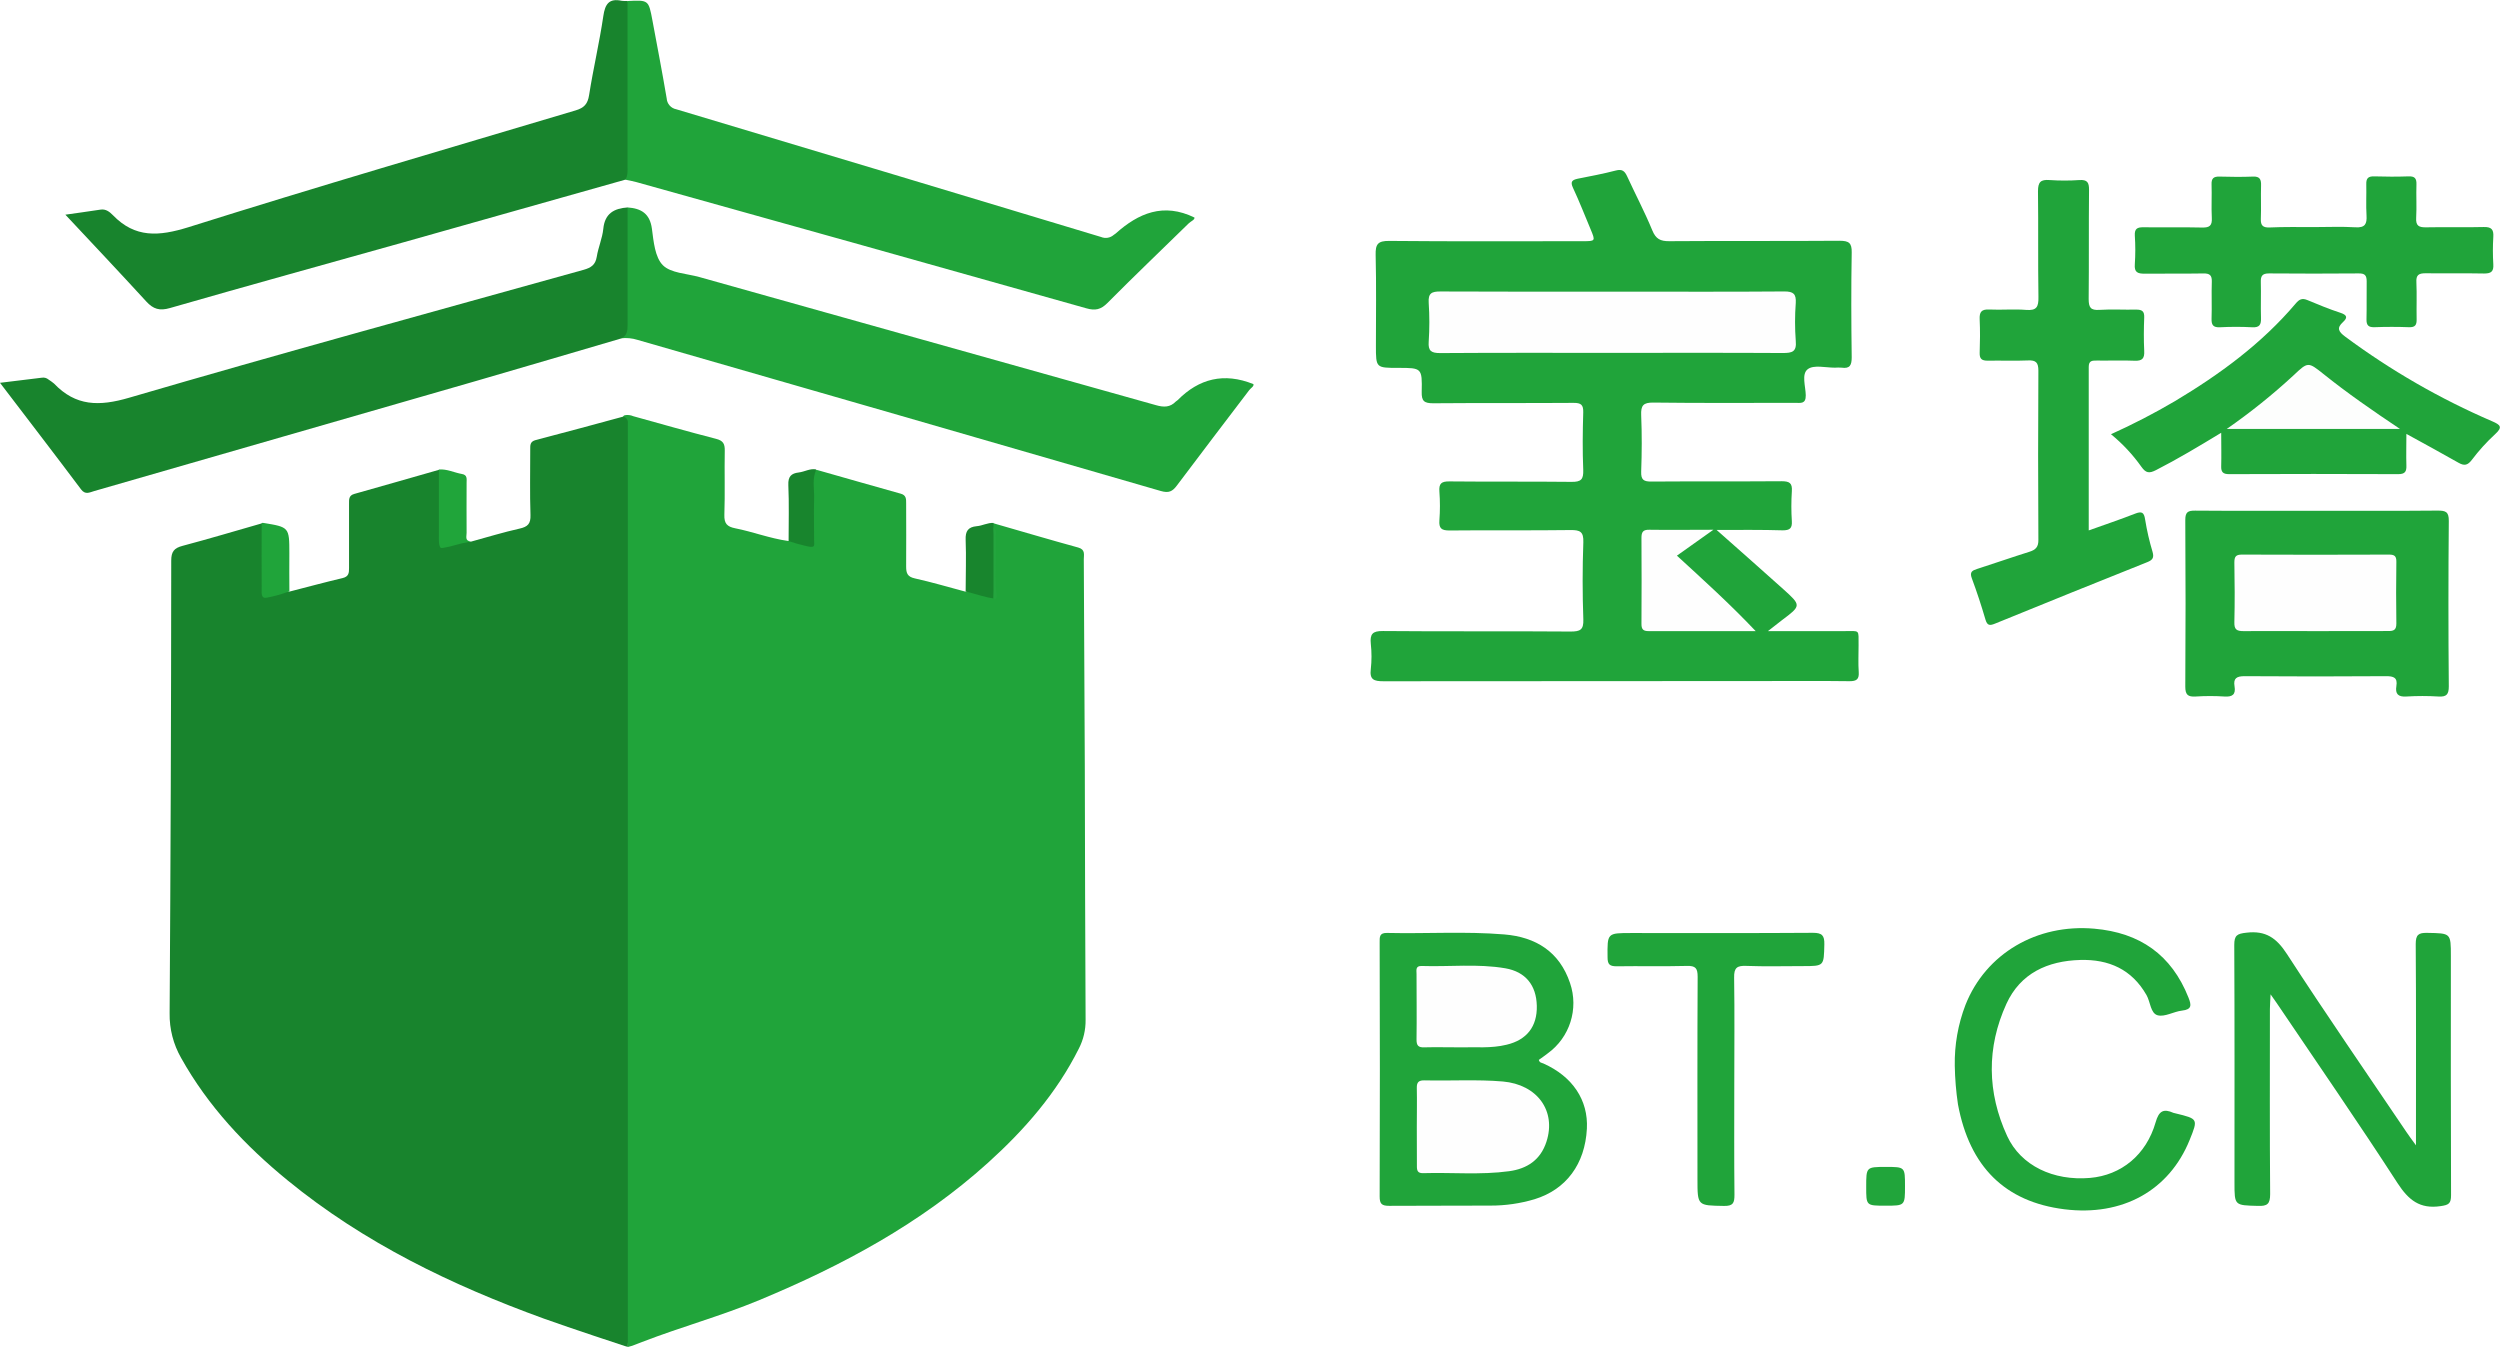
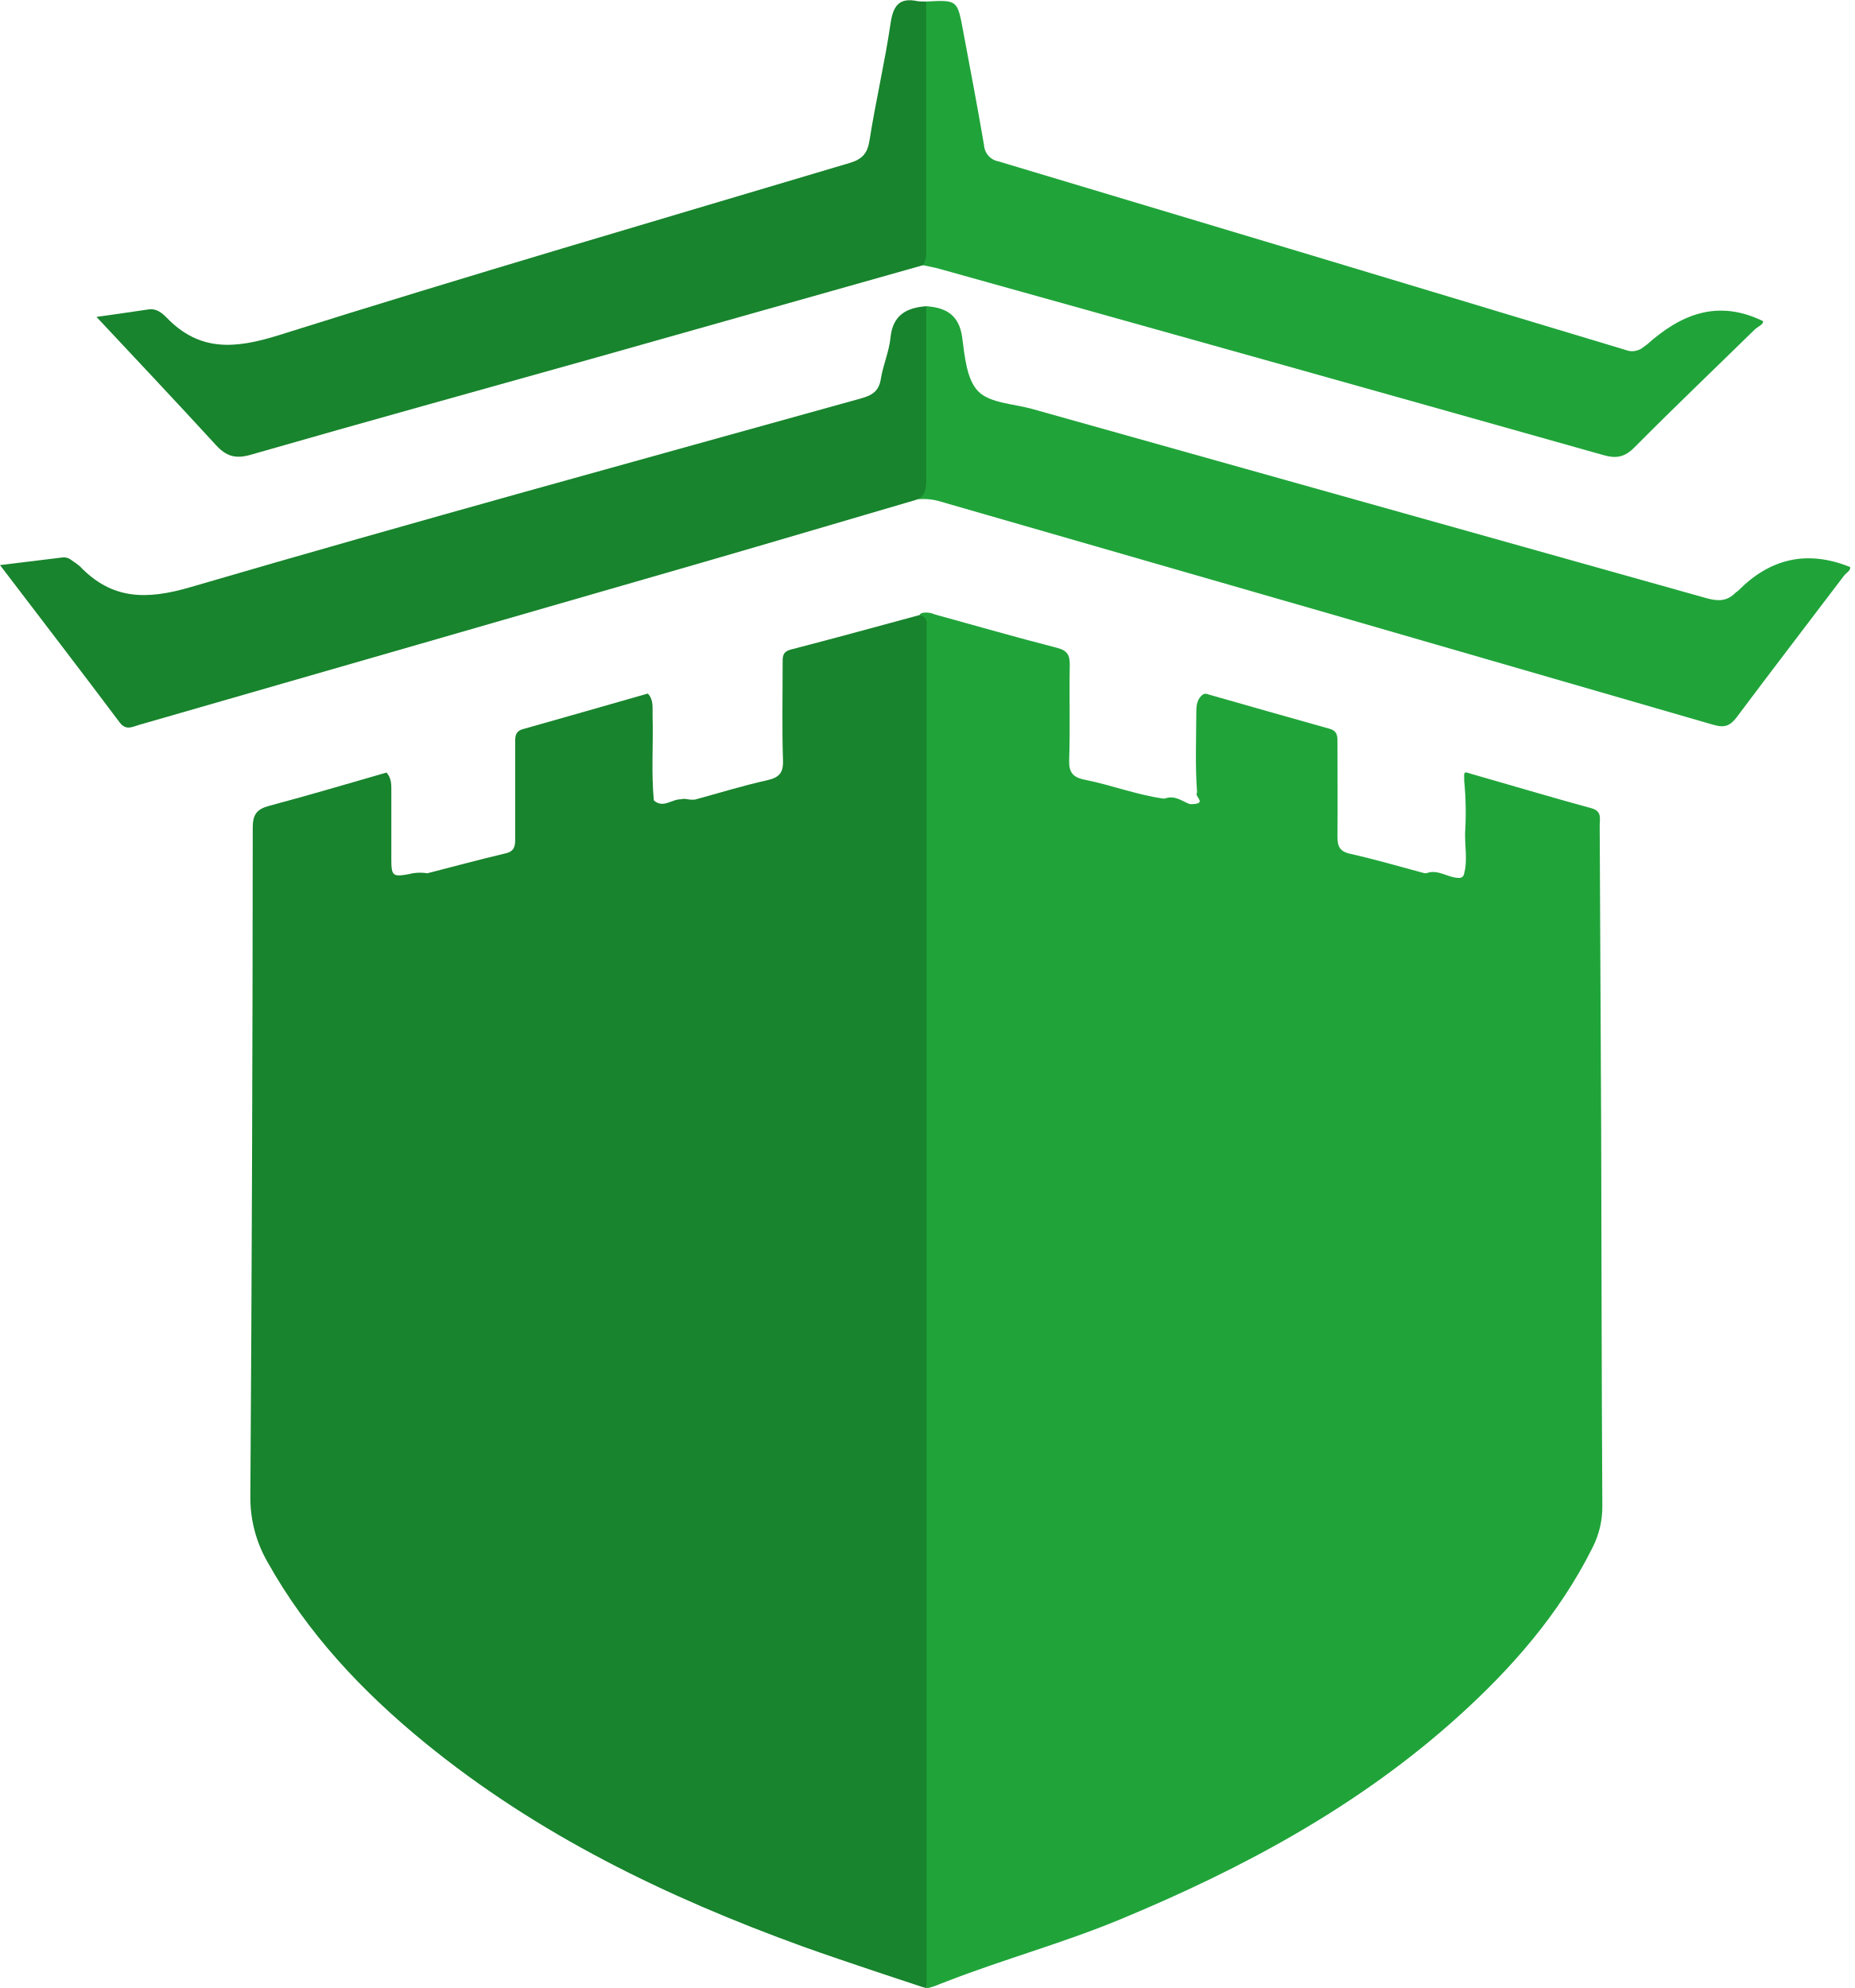
- <svg xmlns="http://www.w3.org/2000/svg" viewBox="0 0 822.27 442.95">
+ <svg xmlns="http://www.w3.org/2000/svg" viewBox="0 0 413.27 442.95">
  <defs>
    <style>
            .a{fill:#20a43a;}.b{fill:#18842d;}.c{fill:#18852d;}.d{fill:#20a53a;}.e{fill:#21a53b;}.f{fill:#24a53e;}.g{fill:#fefefe;}.h{fill:#fdfefd;}
        </style>
  </defs>
  <path class="a" d="M206.36,441.93a22.57,22.57,0,0,1-1.22-6.14q0-23.24,0-46.47,0-121.24,0-242.5c0-3.06,0-6.11-.35-9.16a1,1,0,0,1,.67-1.08,4.71,4.71,0,0,1,2.82.31c9.08,2.51,18.13,5.11,27.25,7.45,2.35.6,2.89,1.67,2.85,3.89-.13,7,.11,14.06-.13,21.08-.09,2.86.85,3.91,3.58,4.45,5.8,1.15,11.37,3.31,17.26,4.15a1.06,1.06,0,0,0,.5,0c2.16-.74,3.56.44,5.34,1.18a1.15,1.15,0,0,0,.41.08c4,0,.63-1.76,1.41-2.57-.44-6-.19-12-.17-17.92,0-1.5.16-3,1.49-3.94a1,1,0,0,1,.84-.12c9.13,2.6,18.25,5.21,27.4,7.77,1.81.51,1.73,1.81,1.73,3.23,0,6.91.06,13.82,0,20.72,0,2.21.43,3.36,2.85,3.9,5.51,1.23,10.95,2.83,16.41,4.29a1.16,1.16,0,0,0,.64,0c2.58-.93,4.83,1.15,7.31,1.08a1,1,0,0,0,.95-.73c.9-3.1.19-6.27.28-9.4a72.46,72.46,0,0,0-.22-11.69c0-.26.06-.5,0-.74-.08-1.32.49-.94,1.29-.71,9,2.58,18,5.26,27.09,7.75,2.42.67,1.82,2.38,1.83,3.88q.19,34,.33,68c.09,27.83.09,55.67.26,83.5a20,20,0,0,1-2.21,9.4c-7.33,14.66-17.89,26.75-29.94,37.62-22.08,19.92-47.84,33.77-75.11,45.1-12.67,5.27-25.76,8.83-38.66,13.82-1.1.43-1.38.55-1.51.58l-.3.12a15.83,15.83,0,0,1-2.81.92" />
  <path class="b" d="M204.85,137.06a1.83,1.83,0,0,1,1.65,2.12c0,1.13,0,2.27,0,3.4V443l-1-.28s-17.77-5.83-26.56-9c-30.35-11-59.19-24.91-84.37-45.51-13.95-11.41-26.14-24.38-35-40.25a28.69,28.69,0,0,1-3.78-14.69q.49-74.44.53-148.88c0-2.94.93-4.12,3.7-4.85,8.74-2.32,17.4-4.91,26.09-7.4h0c1.26,1.33,1.08,3,1.09,4.63,0,4.9,0,9.8,0,14.7,0,3.72.34,3.94,3.91,3.3a9.78,9.78,0,0,1,4.1-.19h0c5.83-1.49,11.64-3.07,17.49-4.45,2-.48,2.12-1.69,2.1-3.33,0-7,0-14.07,0-21.1,0-1.42-.11-2.73,1.72-3.24,9.29-2.61,18.56-5.28,27.84-7.93h0c1.37,1.45,1,3.28,1.06,5,.18,6.27-.32,12.56.28,18.82h0c2.09,1.84,4-.31,6-.25,1.07-.32,1.58.22,3.2.05,5.34-1.46,10.64-3.09,16-4.29,2.69-.6,3.68-1.59,3.58-4.47-.24-7.17-.07-14.36-.08-21.55,0-1.41-.11-2.61,1.82-3.11C185.88,142.23,195.36,139.62,204.85,137.06Z" />
-   <path class="a" d="M564.6,174.3c7.81,6.93,14.89,13.14,21.89,19.44,6,5.4,6,5.45-.38,10.23-1.28,1-2.52,2-4.62,3.61,9,0,17,0,24.94,0,5.51,0,4.81-.73,4.87,4.78,0,2.89-.15,5.8.05,8.69.16,2.37-.7,3-3,3-9.2-.12-18.42-.05-27.63-.05q-62.82,0-125.66.07c-3.16,0-4.64-.5-4.19-4a37.85,37.85,0,0,0,0-8.31c-.31-3.19.52-4.25,4-4.21,20.57.19,41.13,0,61.7.17,3.19,0,4.32-.56,4.2-4-.3-8.43-.3-16.89,0-25.33.13-3.53-1.07-4.09-4.25-4.05-13.24.18-26.49,0-39.74.14-2.64,0-3.55-.65-3.35-3.34a63.42,63.42,0,0,0,0-9.45c-.2-2.64.62-3.38,3.3-3.35,13.37.14,26.75,0,40.12.15,3.2.05,4-.81,3.89-3.94-.26-6.29-.19-12.61,0-18.9.07-2.51-.71-3.15-3.17-3.14-15.39.11-30.78,0-46.17.13-3,0-3.86-.73-3.79-3.75.18-7.89,0-7.89-7.71-7.89-7.35,0-7.35,0-7.35-7.26,0-9.95.16-19.92-.09-29.87-.09-3.56.72-4.67,4.48-4.63,21.2.2,42.4.1,63.59.09,4.27,0,4.27,0,2.6-4-1.9-4.53-3.68-9.1-5.76-13.55-.94-2-.32-2.59,1.55-3,4.19-.83,8.41-1.62,12.55-2.7,2.07-.55,2.91.19,3.71,1.92,2.73,5.94,5.79,11.73,8.27,17.76,1.17,2.85,2.66,3.59,5.59,3.57,18.68-.14,37.35,0,56-.14,3.08,0,4.08.7,4,3.91-.2,11.47-.15,22.94,0,34.41,0,2.55-.56,3.82-3.3,3.42a15.64,15.64,0,0,0-2.27,0c-3,0-6.86-1-8.85.47-2.18,1.6-.73,5.66-.69,8.62s-1.74,2.48-3.48,2.48c-15.52,0-31,.11-46.55-.09-3.42-.05-4.24.93-4.1,4.19.26,6.16.22,12.35,0,18.52-.1,2.76.87,3.29,3.42,3.27,14.26-.11,28.51,0,42.77-.11,2.62,0,3.56.62,3.36,3.32a76.77,76.77,0,0,0,0,9.83c.14,2.35-.69,3-3,3C579.5,174.22,572.59,174.3,564.6,174.3Z" />
  <path class="a" d="M206.42,68.23c4.46.31,7.33,2,8,7,.55,4.2,1,9.39,3.6,12s7.88,2.74,12,3.89q75.12,21.06,150.21,42.15c2.56.73,4.62.74,6.51-1.21.17-.18.43-.27.6-.45,7-7.08,15.24-9.18,24.92-5.27.25.73-.85,1.27-1.4,2-7.91,10.44-15.9,20.83-23.75,31.32-1.48,2-2.69,2.59-5.29,1.84q-86-24.94-172.09-49.7a13.12,13.12,0,0,0-5.55-.52c1.41-4.5,1-9.13,1-13.73,0-8,0-16,0-24C205.23,71.74,205.07,69.81,206.42,68.23Z" />
  <path class="b" d="M206.42,68.23c0,12.89,0,25.77,0,38.65,0,2-.2,3.66-2.28,4.49-15.71,4.6-31.4,9.26-47.12,13.81Q94,143.38,31,161.51c-1.54.44-2.92,1.33-4.34-.55C18,149.41,9.16,137.94,0,125.91l13.83-1.69a2.67,2.67,0,0,1,2.11.6,19.51,19.51,0,0,1,1.83,1.33c7.14,7.49,14.83,7.56,24.69,4.67,49.68-14.53,99.61-28.18,149.48-42.07,2.43-.68,3.91-1.62,4.34-4.3.49-3.1,1.84-6.09,2.15-9.19C198.92,70.2,202,68.54,206.42,68.23Z" />
  <path class="a" d="M206.4.34c6.92-.36,6.93-.36,8.19,6.39,1.59,8.54,3.24,17.07,4.69,25.64a3.88,3.88,0,0,0,3.15,3.57q69.87,20.91,139.7,42a4,4,0,0,0,4.2-.69c.19-.17.43-.27.62-.44,7.5-6.71,15.73-10.23,25.92-5.26.13.76-1.18,1.21-1.91,1.93C382.05,82.2,373,90.83,364.23,99.67c-2.15,2.16-4,2.57-6.9,1.74q-73.95-20.86-148-41.51c-1.21-.34-2.46-.55-3.68-.81a7.17,7.17,0,0,1-.51-3.69c0-16.44,0-32.88,0-49.33C205.22,4.11,204.86,2,206.4.34Z" />
  <path class="b" d="M206.4.34q0,27.18,0,54.36c0,1.5.16,3-.72,4.39Q169.33,69.35,133,79.62c-25.69,7.22-51.42,14.31-77.07,21.69-3.43,1-5.51.37-7.81-2.14-8.93-9.74-18-19.35-26.62-28.56,2.81-.4,7.22-1,11.61-1.67,1.75-.26,3,.8,4,1.81,7.32,7.59,15.13,7,24.81,4C104.2,61.43,146.79,49,189.3,36.32c2.81-.84,4-2.09,4.46-5.05,1.37-8.71,3.4-17.31,4.68-26,.58-4,1.92-5.9,6.08-5A14.6,14.6,0,0,0,206.4.34Z" />
-   <path class="a" d="M687,174.46c5.33-1.91,10.31-3.58,15.19-5.49,2.22-.87,3-.55,3.36,1.92A83,83,0,0,0,708,181.54c.54,1.91,0,2.66-1.76,3.36q-25.05,10-50,20.19c-1.68.68-2.59.81-3.21-1.32q-2-6.87-4.49-13.59c-.77-2.07.15-2.54,1.77-3.06,5.74-1.84,11.43-3.83,17.19-5.64,2.08-.65,3-1.61,2.94-4q-.17-27.78,0-55.56c0-2.68-.8-3.49-3.42-3.37-4.4.19-8.83,0-13.24.08-1.93,0-2.71-.56-2.65-2.58.13-3.65.17-7.31,0-11-.12-2.43.58-3.37,3.15-3.25,4,.2,8.09-.2,12.1.13,3.5.29,4.14-1,4.08-4.25-.18-11.59,0-23.19-.15-34.77,0-3.07.9-3.91,3.82-3.69a71.52,71.52,0,0,0,9.82,0c2.56-.16,3.17.78,3.15,3.22-.12,12,0,23.93-.12,35.9,0,2.79.64,3.77,3.54,3.58,4-.26,8.06,0,12.1-.09,1.91,0,2.71.54,2.63,2.57-.14,3.65-.18,7.32,0,11,.13,2.46-.61,3.35-3.14,3.25-4.15-.18-8.32,0-12.48-.06-1.51,0-2.64,0-2.63,2.12C687,138.48,687,156.22,687,174.46Z" />
-   <path class="a" d="M762.43,168c13.11,0,26.22.06,39.32-.06,2.62,0,3.71.34,3.68,3.4q-.24,27.19,0,54.4c0,2.66-.75,3.51-3.38,3.35a87,87,0,0,0-10.59,0c-2.74.18-3.69-.89-3.27-3.44.45-2.79-.91-3.26-3.41-3.25q-23.25.17-46.51,0c-2.63,0-3.76.69-3.31,3.35s-.68,3.52-3.32,3.34a72.68,72.68,0,0,0-9.45,0c-2.56.16-3.45-.56-3.43-3.3q.18-27.39,0-54.78c0-2.6.88-3.08,3.23-3.06C735.45,168.06,748.94,168,762.43,168Z" />
-   <path class="a" d="M506.13,348.6c.23,1,1,.95,1.51,1.19,9.61,4.29,14.79,12.07,14.3,21.45-.61,11.64-6.82,20-17.2,23.19a50.13,50.13,0,0,1-14.53,2.1c-11.1.07-22.19,0-33.29.08-2.46,0-3.15-.64-3.14-3.12q.14-41.76,0-83.52c0-1.74-.14-3.18,2.43-3.12,12.85.3,25.72-.57,38.55.49,10.39.86,18.17,5.68,21.64,16a20.39,20.39,0,0,1-7.4,23.17C508.06,347.25,507.06,347.94,506.13,348.6Z" />
-   <path class="a" d="M791.48,142.71c0,3.82-.1,7.09,0,10.36.08,2-.42,2.89-2.69,2.88q-27.81-.12-55.62,0c-2,0-2.66-.67-2.6-2.61.1-3.47,0-6.94,0-11-7.43,4.51-14.31,8.64-21.46,12.29-2.22,1.13-3.3,1-4.79-1.1a54.83,54.83,0,0,0-10-10.71,219.69,219.69,0,0,0,21-10.86c14.78-8.84,28.57-18.92,39.78-32.16,1.14-1.36,2.1-1.82,3.8-1.11,3.6,1.5,7.22,3,10.91,4.2,2.11.7,2.44,1.55.86,3-2.22,2-1.52,3.2.68,4.83a241.14,241.14,0,0,0,48.32,27.83c2.82,1.22,3.54,1.94.95,4.3a62.85,62.85,0,0,0-7.59,8.38c-1.38,1.82-2.48,2.06-4.36,1C803.16,149.09,797.55,146.05,791.48,142.71Z" />
-   <path class="a" d="M794.63,376.7v-4.57c0-20.54.07-41.08-.08-61.62,0-3.07.91-3.74,3.79-3.68,7.76.15,7.77,0,7.77,7.62,0,26.21-.05,52.41.06,78.62,0,2.78-.71,3.25-3.47,3.64-6.82,1-10.5-2-14.12-7.55-12.93-20-26.46-39.54-39.77-59.27-.46-.68-.95-1.35-2-2.85-.1,2.25-.22,3.55-.22,4.85,0,20.29-.08,40.58.08,60.86,0,3.23-.92,4-4,3.88-7.72-.21-7.73-.06-7.73-7.61,0-26.08.06-52.16-.07-78.25,0-3.14.94-3.67,4-4,6.34-.76,9.88,1.72,13.31,7,12.81,19.75,26.19,39.12,39.36,58.63C792.31,373.57,793.19,374.71,794.63,376.7Z" />
-   <path class="a" d="M761.09,74.69c4.54,0,9.09-.21,13.62.07,3.18.2,3.83-1.09,3.66-3.9-.21-3.39,0-6.81-.08-10.2-.07-1.95.57-2.71,2.59-2.65,3.78.12,7.57.13,11.35,0,2-.06,2.62.67,2.56,2.63-.13,3.65.12,7.32-.09,11-.16,2.61.87,3.18,3.26,3.13,6.31-.13,12.62.07,18.92-.1,2.52-.06,3.35.73,3.19,3.22a74.18,74.18,0,0,0,0,9.07c.14,2.34-.7,3-3,3-6.43-.13-12.87,0-19.3-.08-2.25,0-3.15.57-3,3,.18,4,0,8.07.08,12.1.05,1.89-.46,2.72-2.53,2.64-3.77-.14-7.57-.14-11.35,0-2,.06-2.65-.66-2.61-2.6.1-4.16,0-8.32.06-12.48,0-2-.63-2.63-2.61-2.61-9.84.07-19.68.09-29.52,0-2.28,0-2.75.91-2.69,2.91.11,3.91-.06,7.82.06,11.72.07,2.19-.44,3.23-2.91,3.08a101.29,101.29,0,0,0-10.6,0c-2.2.1-2.82-.73-2.75-2.83.14-4-.06-8.07.08-12.09.08-2.14-.63-2.82-2.77-2.78-6.43.11-12.87,0-19.3.08-2.34,0-3.46-.44-3.25-3.1a71,71,0,0,0,0-9.45c-.12-2.24.79-2.75,2.85-2.72,6.43.1,12.87-.07,19.3.09,2.47.06,3.31-.66,3.17-3.16-.19-3.64.05-7.31-.08-11-.08-2,.67-2.65,2.61-2.6,3.65.1,7.32.15,11,0,2.32-.11,2.73,1,2.67,2.94-.11,3.66.07,7.32-.07,11-.08,2.13.67,2.86,2.81,2.8C751.25,74.6,756.17,74.68,761.09,74.69Z" />
-   <path class="a" d="M642.94,350.52a53.26,53.26,0,0,1,3.52-20c6.7-16.91,23.5-26.72,42.35-25.07,15,1.31,25.42,8.57,31,22.67,1,2.5,1.13,3.91-2.15,4.28-2.72.31-5.65,2.17-8,1.53s-2.36-4.37-3.65-6.63c-4.84-8.49-12.42-11.82-21.79-11.56-10.72.29-19.69,4.36-24.29,14.42-6.57,14.37-6.36,29.17.24,43.49,4.51,9.79,15.24,14.8,27.23,13.78,10.28-.88,18.53-7.57,21.6-18.29,1.07-3.75,2.57-4.58,5.87-3.11a3.54,3.54,0,0,0,.73.18c7.39,1.8,7.39,1.8,4.6,8.71-6.74,16.68-22.13,25.2-41.21,22.82q-29.25-3.66-35-34.51A97.62,97.62,0,0,1,642.94,350.52Z" />
-   <path class="a" d="M570.42,357.07c0,12-.07,23.94.06,35.91,0,2.67-.42,3.71-3.43,3.66-8.74-.15-8.74,0-8.74-8.84,0-22.18-.06-44.36.06-66.53,0-2.84-.7-3.65-3.55-3.57-7.69.2-15.39,0-23.08.12-2.29,0-3-.6-3-2.94-.08-8-.18-8,7.78-8,19.93,0,39.85.07,59.78-.07,3,0,3.81.88,3.74,3.82-.18,7.13,0,7.13-7.13,7.13-6.18,0-12.37.17-18.54-.07-3-.12-4.07.56-4,3.84C570.55,333.38,570.42,345.23,570.42,357.07Z" />
-   <path class="a" d="M95.18,194.48a41.77,41.77,0,0,1-7.41,2.1c-2,.4-1.69-1.61-1.7-2.79-.06-7.26,0-14.51,0-21.77a1.18,1.18,0,0,1,.37-.05c8.72,1.39,8.72,1.39,8.73,10.07C95.13,186.18,95.16,190.33,95.18,194.48Z" />
-   <path class="c" d="M326.77,172v1.4a150.22,150.22,0,0,1,0,23.43c-3.25-.47-6.1-1.56-9.16-2.29,0-5.67.22-11.34,0-17-.11-2.84.79-4.2,3.63-4.47C323.11,172.93,324.83,171.88,326.77,172Z" />
-   <path class="c" d="M264.47,179.43a52.17,52.17,0,0,1-5.09-1.47c0-6.15.18-12.3-.09-18.43-.12-2.79.94-3.84,3.42-4.13,1.94-.22,3.73-1.42,5.79-1-1.47,3.12-.63,6.42-.73,9.63-.13,4.63,0,9.27,0,13.9C267.88,179.87,268,180.33,264.47,179.43Z" />
-   <path class="d" d="M151.9,178.71a27.68,27.68,0,0,0,3-.64c-2.07-.1-1.42-1.68-1.43-2.78-.05-5.51,0-11,0-16.53,0-1.21.31-2.55-1.54-2.86-2.53-.44-4.91-1.7-7.58-1.48,0,7.3,0,14.6,0,21.9,0,.43-.16,3.62.74,3.92a4.26,4.26,0,0,0,1.36-.18,9,9,0,0,0,1.3-.25" />
-   <path class="e" d="M626.57,390.09c0,6.47,0,6.47-6.41,6.47s-6.35,0-6.35-6.22c0-6.52,0-6.52,6.47-6.53C626.57,383.81,626.57,383.81,626.57,390.09Z" />
-   <path class="f" d="M326.77,196.86q0-11.72,0-23.43c1.23,1.1.69,2.56.74,3.87.25,6.31-.43,12.65.35,19,0,.28-.28.62-.5.87C327.33,197.18,327,197,326.77,196.86Z" />
-   <path class="g" d="M530.43,116.06c-18.92,0-37.83-.06-56.74.07-2.92,0-4-.67-3.78-3.72a96.52,96.52,0,0,0,0-12.84c-.21-3.16,1-3.71,3.87-3.7,20.42.11,40.85.06,61.27.06,17.27,0,34.55.07,51.82-.07,3,0,3.94.81,3.77,3.79a83.58,83.58,0,0,0,0,12.46c.33,3.6-1.15,4-4.26,4C567.74,116,549.08,116.06,530.43,116.06Z" />
-   <path class="g" d="M577.46,207.58c-12.3,0-23.74,0-35.18,0-1.79,0-2.4-.56-2.39-2.37q.09-14.15,0-28.29c0-1.87.47-2.72,2.53-2.68,6.64.1,13.28,0,21.13,0l-12,8.52C560.25,190.74,568.85,198.51,577.46,207.58Z" />
-   <path class="g" d="M761.32,207.58c-7.81,0-15.62-.07-23.42,0-2.28,0-3.07-.56-3-2.94.16-6.54.12-13.08,0-19.62,0-1.94.48-2.62,2.52-2.61q24.17.1,48.35,0c1.75,0,2.44.46,2.41,2.32-.09,6.79-.11,13.58,0,20.38,0,2.13-.89,2.46-2.71,2.44C777.43,207.54,769.38,207.58,761.32,207.58Z" />
-   <path class="g" d="M466,370.71c0-4.28.09-8.56,0-12.84-.06-2,.69-2.58,2.62-2.53,8.55.2,17.12-.35,25.67.37,11.36,1,17.64,9.7,14.35,19.81-1.94,6-6.36,8.89-12.27,9.7-9.4,1.28-18.86.36-28.29.64-1.79.05-2.07-.84-2.05-2.32C466,379.26,466,375,466,370.71Z" />
-   <path class="g" d="M480.63,344.48c-4.62,0-8.41-.1-12.19,0-2,.08-2.55-.66-2.53-2.6.1-7.18,0-14.36,0-21.54,0-1.17-.43-2.68,1.66-2.62,9.18.31,18.42-.81,27.55.76,6.64,1.15,10.2,5.56,10.35,12.36s-3.31,11.2-9.91,12.77C490.39,344.9,485.07,344.32,480.63,344.48Z" />
-   <path class="h" d="M789.38,141.09h-57a202.67,202.67,0,0,0,22-17.65c4.73-4.49,4.79-4.44,9.8-.45C772,129.27,780.29,135,789.38,141.09Z" />
</svg>
